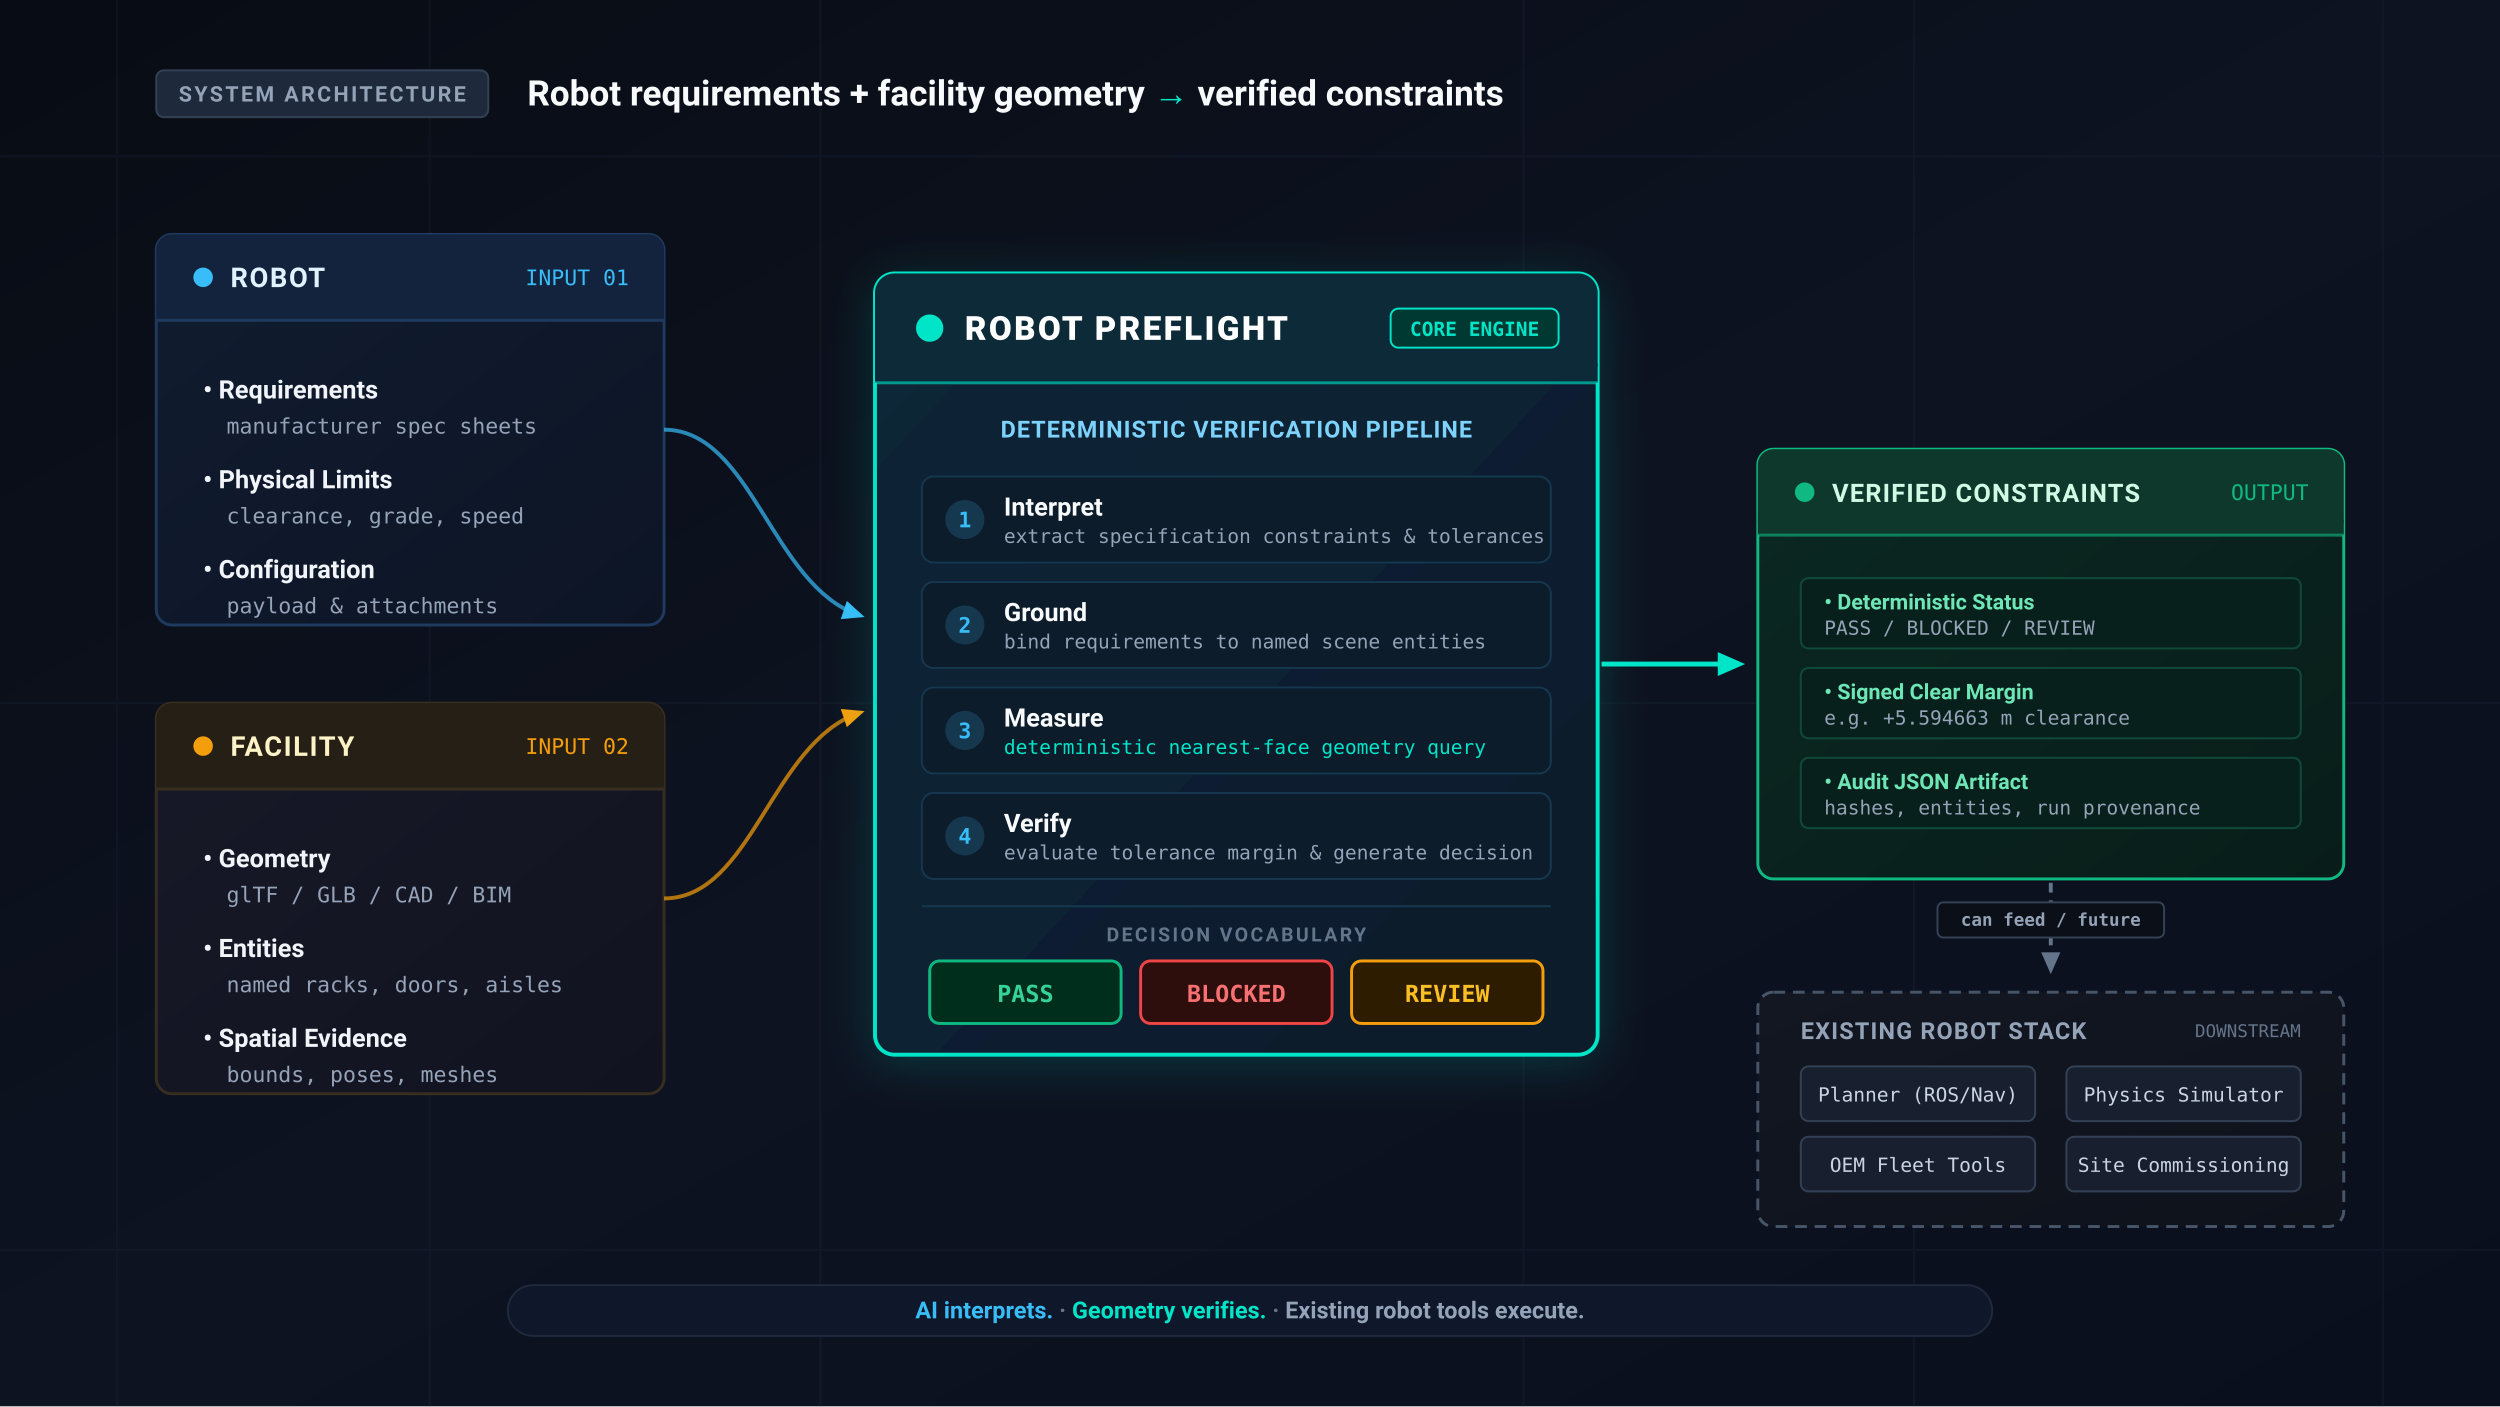
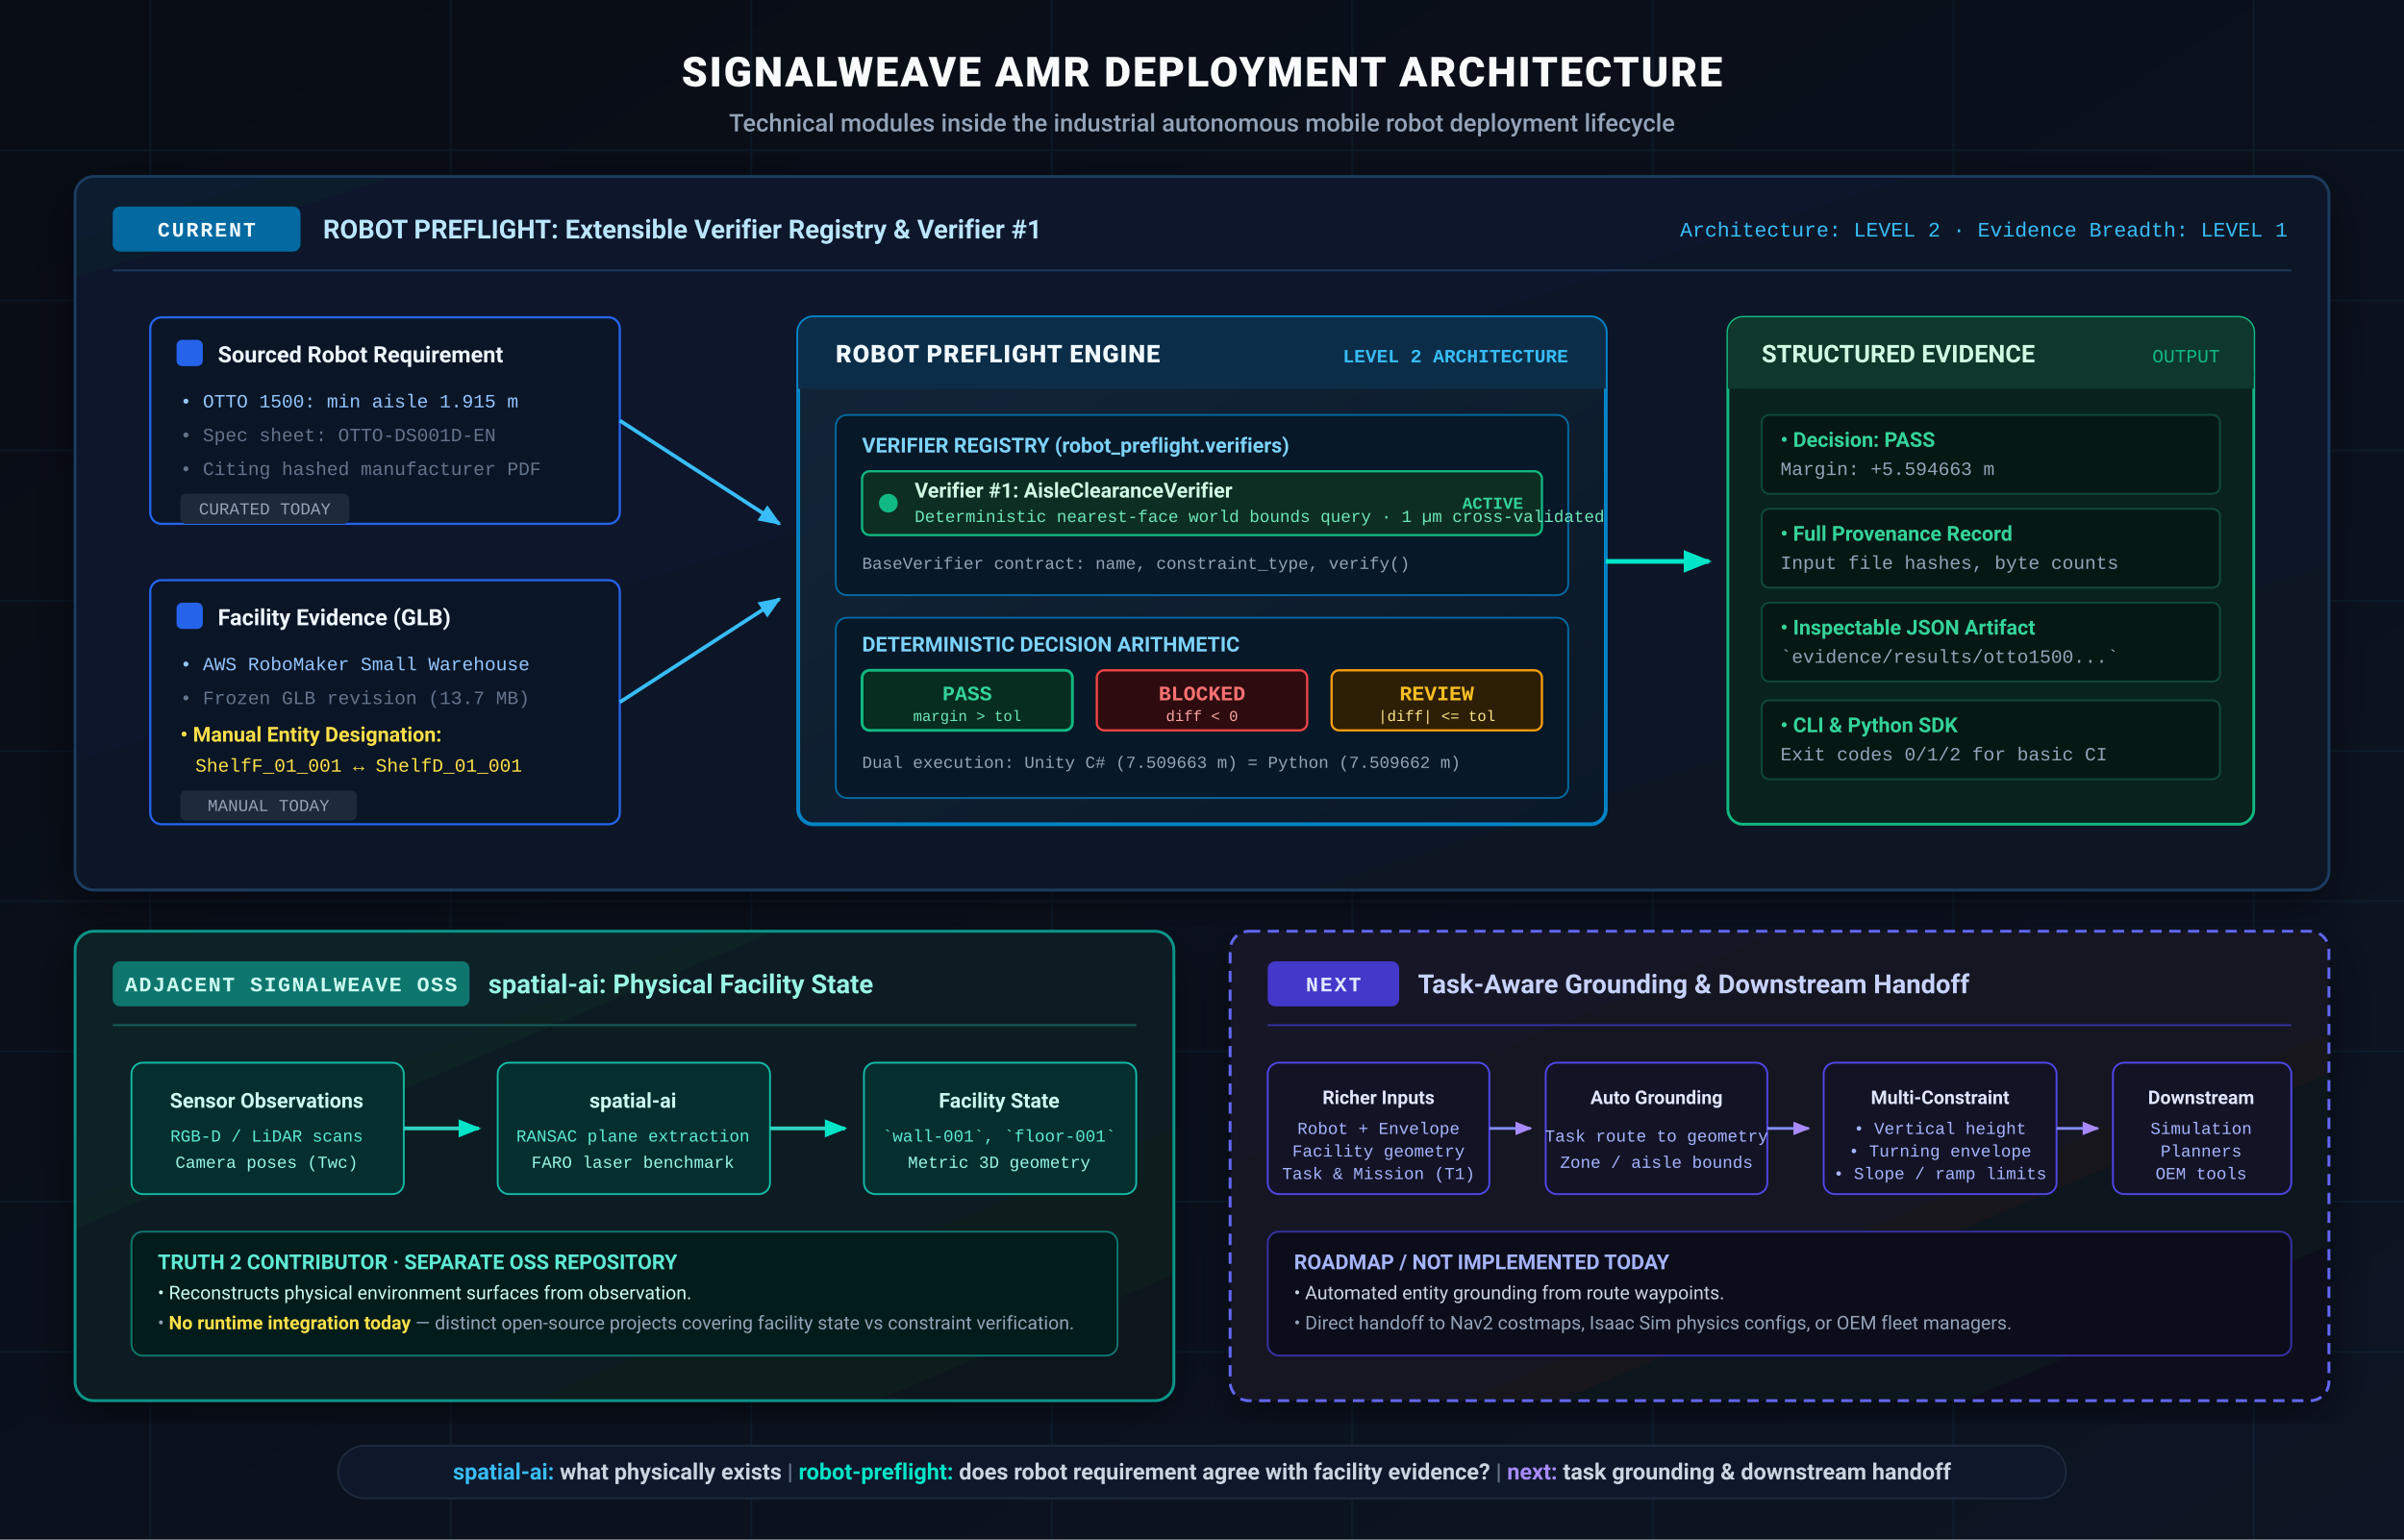
- <svg xmlns="http://www.w3.org/2000/svg" viewBox="0 0 1280 720" width="1280" height="720">
+ <svg xmlns="http://www.w3.org/2000/svg" viewBox="0 0 1280 820" width="1280" height="820">
  <defs>
    <linearGradient id="bg-grad" x1="0%" y1="0%" x2="100%" y2="100%">
      <stop offset="0%" stop-color="#080C14" />
-       <stop offset="50%" stop-color="#0D1321" />
-       <stop offset="100%" stop-color="#0A0F1D" />
-     </linearGradient>
-     <linearGradient id="card-input-robot" x1="0%" y1="0%" x2="100%" y2="100%">
-       <stop offset="0%" stop-color="#111C30" />
-       <stop offset="100%" stop-color="#0D1525" />
-     </linearGradient>
-     <linearGradient id="card-input-fac" x1="0%" y1="0%" x2="100%" y2="100%">
+       <stop offset="100%" stop-color="#0D1524" />
+     </linearGradient>
+     <linearGradient id="card-current" x1="0%" y1="0%" x2="100%" y2="100%">
+       <stop offset="0%" stop-color="#0E1A2D" />
+       <stop offset="100%" stop-color="#091322" />
+     </linearGradient>
+     <linearGradient id="card-adjacent" x1="0%" y1="0%" x2="100%" y2="100%">
+       <stop offset="0%" stop-color="#0E2328" />
+       <stop offset="100%" stop-color="#08181C" />
+     </linearGradient>
+     <linearGradient id="card-next" x1="0%" y1="0%" x2="100%" y2="100%">
      <stop offset="0%" stop-color="#181928" />
-       <stop offset="100%" stop-color="#121320" />
-     </linearGradient>
-     <linearGradient id="card-preflight" x1="0%" y1="0%" x2="100%" y2="100%">
-       <stop offset="0%" stop-color="#0E2638" />
-       <stop offset="100%" stop-color="#091A29" />
-     </linearGradient>
-     <linearGradient id="card-output" x1="0%" y1="0%" x2="100%" y2="100%">
-       <stop offset="0%" stop-color="#0B2822" />
-       <stop offset="100%" stop-color="#081D19" />
-     </linearGradient>
-     <linearGradient id="card-downstream" x1="0%" y1="0%" x2="100%" y2="100%">
-       <stop offset="0%" stop-color="#121722" />
-       <stop offset="100%" stop-color="#0E121B" />
-     </linearGradient>
-     <marker id="arrow-cyan" viewBox="0 0 10 10" refX="6" refY="5" markerWidth="7" markerHeight="7" orient="auto-start-reverse">
-       <path d="M 0 1.5 L 8 5 L 0 8.5 z" fill="#00E5C8" />
-     </marker>
-     <marker id="arrow-blue" viewBox="0 0 10 10" refX="6" refY="5" markerWidth="7" markerHeight="7" orient="auto-start-reverse">
-       <path d="M 0 1.5 L 8 5 L 0 8.5 z" fill="#38BDF8" />
-     </marker>
-     <marker id="arrow-amber" viewBox="0 0 10 10" refX="6" refY="5" markerWidth="7" markerHeight="7" orient="auto-start-reverse">
-       <path d="M 0 1.5 L 8 5 L 0 8.5 z" fill="#F59E0B" />
-     </marker>
-     <marker id="arrow-green" viewBox="0 0 10 10" refX="6" refY="5" markerWidth="7" markerHeight="7" orient="auto-start-reverse">
-       <path d="M 0 1.5 L 8 5 L 0 8.5 z" fill="#10B981" />
-     </marker>
-     <marker id="arrow-dashed" viewBox="0 0 10 10" refX="6" refY="5" markerWidth="7" markerHeight="7" orient="auto-start-reverse">
-       <path d="M 0 1.5 L 8 5 L 0 8.5 z" fill="#64748B" />
-     </marker>
-     <filter id="glow-preflight" x="-20%" y="-20%" width="140%" height="140%">
-       <feDropShadow dx="0" dy="4" stdDeviation="12" flood-color="#00E5C8" flood-opacity="0.18" />
+       <stop offset="100%" stop-color="#0E101A" />
+     </linearGradient>
+     <linearGradient id="card-core" x1="0%" y1="0%" x2="100%" y2="100%">
+       <stop offset="0%" stop-color="#122538" />
+       <stop offset="100%" stop-color="#0A1828" />
+     </linearGradient>
+     <filter id="shadow" x="-5%" y="-5%" width="110%" height="110%">
+       <feDropShadow dx="0" dy="8" stdDeviation="12" flood-color="#000000" flood-opacity="0.5" />
    </filter>
+     <marker id="arrow-blue" viewBox="0 0 10 10" refX="9" refY="5" markerWidth="6" markerHeight="6" orient="auto">
+       <path d="M 0 1 L 10 5 L 0 9 z" fill="#38BDF8" />
+     </marker>
+     <marker id="arrow-cyan" viewBox="0 0 10 10" refX="9" refY="5" markerWidth="6" markerHeight="6" orient="auto">
+       <path d="M 0 1 L 10 5 L 0 9 z" fill="#00E5C8" />
+     </marker>
+     <marker id="arrow-purple" viewBox="0 0 10 10" refX="9" refY="5" markerWidth="6" markerHeight="6" orient="auto">
+       <path d="M 0 1 L 10 5 L 0 9 z" fill="#A78BFA" />
+     </marker>
+     <marker id="arrow-slate" viewBox="0 0 10 10" refX="9" refY="5" markerWidth="6" markerHeight="6" orient="auto">
+       <path d="M 0 1 L 10 5 L 0 9 z" fill="#64748B" />
+     </marker>
  </defs>
  <style>
-     .mono { font-family: ui-monospace, SFMono-Regular, Menlo, Monaco, Consolas, monospace; }
-     .sans { font-family: ui-sans-serif, system-ui, -apple-system, BlinkMacSystemFont, "Segoe UI", Roboto, "Helvetica Neue", Arial, sans-serif; }
+     .sans { font-family: -apple-system, BlinkMacSystemFont, "Segoe UI", Roboto, "Helvetica Neue", Arial, sans-serif; }
+     .mono { font-family: "SFMono-Regular", Consolas, "Liberation Mono", Menlo, Courier, monospace; }
  </style>
-   <rect width="1280" height="720" fill="url(#bg-grad)" />
-   <g stroke="#1E293B" stroke-width="1" opacity="0.28">
-     <line x1="60" y1="0" x2="60" y2="720" />
-     <line x1="220" y1="0" x2="220" y2="720" />
-     <line x1="420" y1="0" x2="420" y2="720" />
-     <line x1="780" y1="0" x2="780" y2="720" />
-     <line x1="980" y1="0" x2="980" y2="720" />
-     <line x1="1220" y1="0" x2="1220" y2="720" />
+   <rect width="1280" height="820" fill="url(#bg-grad)" />
+   <g opacity="0.06" stroke="#38BDF8" stroke-width="1">
    <line x1="0" y1="80" x2="1280" y2="80" />
-     <line x1="0" y1="360" x2="1280" y2="360" />
+     <line x1="0" y1="160" x2="1280" y2="160" />
+     <line x1="0" y1="240" x2="1280" y2="240" />
+     <line x1="0" y1="320" x2="1280" y2="320" />
+     <line x1="0" y1="400" x2="1280" y2="400" />
+     <line x1="0" y1="480" x2="1280" y2="480" />
+     <line x1="0" y1="560" x2="1280" y2="560" />
    <line x1="0" y1="640" x2="1280" y2="640" />
-   </g>
-   <g transform="translate(80, 52)">
-     <rect x="0" y="-16" width="170" height="24" rx="4" fill="#1E293B" stroke="#334155" stroke-width="1" />
-     <text x="85" y="0" class="sans" font-size="11" font-weight="600" fill="#94A3B8" text-anchor="middle" letter-spacing="1.2">SYSTEM ARCHITECTURE</text>
-     <text x="190" y="2" class="sans" font-size="18" font-weight="600" fill="#F8FAFC">
-       Robot requirements + facility geometry <tspan fill="#00E5C8">→</tspan> verified constraints
-     </text>
-   </g>
-   <g transform="translate(80, 120)">
-     <rect width="260" height="200" rx="8" fill="url(#card-input-robot)" stroke="#1E3A5F" stroke-width="1.5" />
-     <rect width="260" height="44" rx="8" fill="#13233D" />
-     <rect y="36" width="260" height="8" fill="#13233D" />
-     <line x1="0" y1="44" x2="260" y2="44" stroke="#1E3A5F" stroke-width="1.5" />
-     <circle cx="24" cy="22" r="5" fill="#38BDF8" />
-     <text x="38" y="27" class="sans" font-size="14" font-weight="700" fill="#E0F2FE" letter-spacing="0.8">ROBOT</text>
-     <text x="242" y="26" class="mono" font-size="11" fill="#38BDF8" text-anchor="end">INPUT 01</text>
-     <g transform="translate(24, 68)">
-       <text x="0" y="16" class="sans" font-size="13" font-weight="600" fill="#F1F5F9">• Requirements</text>
-       <text x="12" y="34" class="mono" font-size="11" fill="#94A3B8">manufacturer spec sheets</text>
-       <text x="0" y="62" class="sans" font-size="13" font-weight="600" fill="#F1F5F9">• Physical Limits</text>
-       <text x="12" y="80" class="mono" font-size="11" fill="#94A3B8">clearance, grade, speed</text>
-       <text x="0" y="108" class="sans" font-size="13" font-weight="600" fill="#F1F5F9">• Configuration</text>
-       <text x="12" y="126" class="mono" font-size="11" fill="#94A3B8">payload &amp; attachments</text>
-     </g>
-   </g>
-   <g transform="translate(80, 360)">
-     <rect width="260" height="200" rx="8" fill="url(#card-input-fac)" stroke="#382E20" stroke-width="1.5" />
-     <rect width="260" height="44" rx="8" fill="#261F15" />
-     <rect y="36" width="260" height="8" fill="#261F15" />
-     <line x1="0" y1="44" x2="260" y2="44" stroke="#382E20" stroke-width="1.5" />
-     <circle cx="24" cy="22" r="5" fill="#F59E0B" />
-     <text x="38" y="27" class="sans" font-size="14" font-weight="700" fill="#FEF3C7" letter-spacing="0.8">FACILITY</text>
-     <text x="242" y="26" class="mono" font-size="11" fill="#F59E0B" text-anchor="end">INPUT 02</text>
-     <g transform="translate(24, 68)">
-       <text x="0" y="16" class="sans" font-size="13" font-weight="600" fill="#F1F5F9">• Geometry</text>
-       <text x="12" y="34" class="mono" font-size="11" fill="#94A3B8">glTF / GLB / CAD / BIM</text>
-       <text x="0" y="62" class="sans" font-size="13" font-weight="600" fill="#F1F5F9">• Entities</text>
-       <text x="12" y="80" class="mono" font-size="11" fill="#94A3B8">named racks, doors, aisles</text>
-       <text x="0" y="108" class="sans" font-size="13" font-weight="600" fill="#F1F5F9">• Spatial Evidence</text>
-       <text x="12" y="126" class="mono" font-size="11" fill="#94A3B8">bounds, poses, meshes</text>
-     </g>
-   </g>
-   <path d="M 340 220 C 385 220, 395 300, 440 315" fill="none" stroke="#38BDF8" stroke-width="2" stroke-opacity="0.7" marker-end="url(#arrow-blue)" />
-   <path d="M 340 460 C 385 460, 395 380, 440 365" fill="none" stroke="#F59E0B" stroke-width="2" stroke-opacity="0.7" marker-end="url(#arrow-amber)" />
-   <g transform="translate(448, 140)" filter="url(#glow-preflight)">
-     <rect width="370" height="400" rx="10" fill="url(#card-preflight)" stroke="#00E5C8" stroke-width="2" />
-     <rect width="370" height="56" rx="10" fill="#0A2A38" />
-     <rect y="46" width="370" height="10" fill="#0A2A38" />
-     <line x1="0" y1="56" x2="370" y2="56" stroke="#00E5C8" stroke-width="1.5" stroke-opacity="0.6" />
-     <circle cx="28" cy="28" r="7" fill="#00E5C8" />
-     <text x="46" y="34" class="sans" font-size="17" font-weight="800" fill="#FFFFFF" letter-spacing="1.2">ROBOT PREFLIGHT</text>
-     <rect x="264" y="18" width="86" height="20" rx="4" fill="#003830" stroke="#00E5C8" stroke-width="1" />
-     <text x="307" y="32" class="mono" font-size="10" font-weight="700" fill="#00E5C8" text-anchor="middle">CORE ENGINE</text>
-     <text x="185" y="84" class="sans" font-size="12" font-weight="600" fill="#7DD3FC" text-anchor="middle" letter-spacing="0.5">
-       DETERMINISTIC VERIFICATION PIPELINE
-     </text>
-     <g transform="translate(24, 104)">
-       <rect x="0" y="0" width="322" height="44" rx="6" fill="#0B1B29" stroke="#163750" stroke-width="1" />
-       <circle cx="22" cy="22" r="10" fill="#163750" />
-       <text x="22" y="26" class="mono" font-size="11" font-weight="700" fill="#38BDF8" text-anchor="middle">1</text>
-       <text x="42" y="20" class="sans" font-size="13" font-weight="700" fill="#F8FAFC">Interpret</text>
-       <text x="42" y="34" class="mono" font-size="10" fill="#94A3B8">extract specification constraints &amp; tolerances</text>
-       <rect x="0" y="54" width="322" height="44" rx="6" fill="#0B1B29" stroke="#163750" stroke-width="1" />
-       <circle cx="22" cy="76" r="10" fill="#163750" />
-       <text x="22" y="80" class="mono" font-size="11" font-weight="700" fill="#38BDF8" text-anchor="middle">2</text>
-       <text x="42" y="74" class="sans" font-size="13" font-weight="700" fill="#F8FAFC">Ground</text>
-       <text x="42" y="88" class="mono" font-size="10" fill="#94A3B8">bind requirements to named scene entities</text>
-       <rect x="0" y="108" width="322" height="44" rx="6" fill="#0B1B29" stroke="#163750" stroke-width="1" />
-       <circle cx="22" cy="130" r="10" fill="#163750" />
-       <text x="22" y="134" class="mono" font-size="11" font-weight="700" fill="#38BDF8" text-anchor="middle">3</text>
-       <text x="42" y="128" class="sans" font-size="13" font-weight="700" fill="#F8FAFC">Measure</text>
-       <text x="42" y="142" class="mono" font-size="10" fill="#00E5C8">deterministic nearest-face geometry query</text>
-       <rect x="0" y="162" width="322" height="44" rx="6" fill="#0B1B29" stroke="#163750" stroke-width="1" />
-       <circle cx="22" cy="184" r="10" fill="#163750" />
-       <text x="22" y="188" class="mono" font-size="11" font-weight="700" fill="#38BDF8" text-anchor="middle">4</text>
-       <text x="42" y="182" class="sans" font-size="13" font-weight="700" fill="#F8FAFC">Verify</text>
-       <text x="42" y="196" class="mono" font-size="10" fill="#94A3B8">evaluate tolerance margin &amp; generate decision</text>
-     </g>
-     <g transform="translate(24, 324)">
-       <line x1="0" y1="0" x2="322" y2="0" stroke="#163750" stroke-width="1" />
-       <text x="161" y="18" class="sans" font-size="10" font-weight="700" fill="#64748B" text-anchor="middle" letter-spacing="1.2">DECISION VOCABULARY</text>
-       <rect x="4" y="28" width="98" height="32" rx="5" fill="#062D1F" stroke="#10B981" stroke-width="1.5" />
-       <text x="53" y="49" class="mono" font-size="12" font-weight="800" fill="#34D399" text-anchor="middle">PASS</text>
-       <rect x="112" y="28" width="98" height="32" rx="5" fill="#2D0B0E" stroke="#EF4444" stroke-width="1.5" />
-       <text x="161" y="49" class="mono" font-size="12" font-weight="800" fill="#F87171" text-anchor="middle">BLOCKED</text>
-       <rect x="220" y="28" width="98" height="32" rx="5" fill="#2D1F06" stroke="#F59E0B" stroke-width="1.5" />
-       <text x="269" y="49" class="mono" font-size="12" font-weight="800" fill="#FBBF24" text-anchor="middle">REVIEW</text>
-     </g>
-   </g>
-   <path d="M 820 340 L 890 340" fill="none" stroke="#00E5C8" stroke-width="2.5" marker-end="url(#arrow-cyan)" />
-   <g transform="translate(900, 230)">
-     <rect width="300" height="220" rx="8" fill="url(#card-output)" stroke="#10B981" stroke-width="1.5" />
-     <rect width="300" height="44" rx="8" fill="#0D382B" />
-     <rect y="36" width="300" height="8" fill="#0D382B" />
-     <line x1="0" y1="44" x2="300" y2="44" stroke="#10B981" stroke-width="1.5" stroke-opacity="0.6" />
-     <circle cx="24" cy="22" r="5" fill="#10B981" />
-     <text x="38" y="27" class="sans" font-size="13" font-weight="700" fill="#D1FAE5" letter-spacing="0.6">VERIFIED CONSTRAINTS</text>
-     <text x="282" y="26" class="mono" font-size="11" fill="#10B981" text-anchor="end">OUTPUT</text>
-     <g transform="translate(22, 66)">
-       <rect x="0" y="0" width="256" height="36" rx="4" fill="#08201B" stroke="#0F4A38" stroke-width="1" />
-       <text x="12" y="16" class="sans" font-size="11" font-weight="700" fill="#6EE7B7">• Deterministic Status</text>
-       <text x="12" y="29" class="mono" font-size="10" fill="#94A3B8">PASS / BLOCKED / REVIEW</text>
-       <rect x="0" y="46" width="256" height="36" rx="4" fill="#08201B" stroke="#0F4A38" stroke-width="1" />
-       <text x="12" y="62" class="sans" font-size="11" font-weight="700" fill="#6EE7B7">• Signed Clear Margin</text>
-       <text x="12" y="75" class="mono" font-size="10" fill="#94A3B8">e.g. +5.594663 m clearance</text>
-       <rect x="0" y="92" width="256" height="36" rx="4" fill="#08201B" stroke="#0F4A38" stroke-width="1" />
-       <text x="12" y="108" class="sans" font-size="11" font-weight="700" fill="#6EE7B7">• Audit JSON Artifact</text>
-       <text x="12" y="121" class="mono" font-size="10" fill="#94A3B8">hashes, entities, run provenance</text>
-     </g>
-   </g>
-   <path d="M 1050 452 L 1050 496" fill="none" stroke="#64748B" stroke-width="2" stroke-dasharray="5 4" marker-end="url(#arrow-dashed)" />
-   <rect x="992" y="462" width="116" height="18" rx="3" fill="#0B0F17" stroke="#334155" stroke-width="1" />
-   <text x="1050" y="474" class="mono" font-size="9" font-weight="600" fill="#94A3B8" text-anchor="middle">can feed / future</text>
-   <g transform="translate(900, 508)">
-     <rect width="300" height="120" rx="8" fill="url(#card-downstream)" stroke="#475569" stroke-width="1.5" stroke-dasharray="6 4" />
-     <g transform="translate(22, 24)">
-       <text x="0" y="0" class="sans" font-size="12" font-weight="700" fill="#94A3B8" letter-spacing="0.6">EXISTING ROBOT STACK</text>
-       <text x="256" y="-1" class="mono" font-size="9" fill="#64748B" text-anchor="end">DOWNSTREAM</text>
-       <g transform="translate(0, 14)">
-         <rect x="0" y="0" width="120" height="28" rx="4" fill="#182030" stroke="#334155" stroke-width="1" />
-         <text x="60" y="18" class="mono" font-size="10" fill="#CBD5E1" text-anchor="middle">Planner (ROS/Nav)</text>
-         <rect x="136" y="0" width="120" height="28" rx="4" fill="#182030" stroke="#334155" stroke-width="1" />
-         <text x="196" y="18" class="mono" font-size="10" fill="#CBD5E1" text-anchor="middle">Physics Simulator</text>
-         <rect x="0" y="36" width="120" height="28" rx="4" fill="#182030" stroke="#334155" stroke-width="1" />
-         <text x="60" y="54" class="mono" font-size="10" fill="#CBD5E1" text-anchor="middle">OEM Fleet Tools</text>
-         <rect x="136" y="36" width="120" height="28" rx="4" fill="#182030" stroke="#334155" stroke-width="1" />
-         <text x="196" y="54" class="mono" font-size="10" fill="#CBD5E1" text-anchor="middle">Site Commissioning</text>
-       </g>
-     </g>
-   </g>
-   <g transform="translate(640, 674)">
-     <rect x="-380" y="-16" width="760" height="26" rx="13" fill="#0F172A" stroke="#1E293B" stroke-width="1" />
-     <text x="0" y="1" class="sans" font-size="12" font-weight="600" fill="#94A3B8" text-anchor="middle">
-       <tspan fill="#38BDF8">AI interprets.</tspan>
-       <tspan fill="#64748B">  ·  </tspan>
-       <tspan fill="#00E5C8">Geometry verifies.</tspan>
-       <tspan fill="#64748B">  ·  </tspan>
-       <tspan fill="#94A3B8">Existing robot tools execute.</tspan>
+     <line x1="0" y1="720" x2="1280" y2="720" />
+     <line x1="80" y1="0" x2="80" y2="820" />
+     <line x1="240" y1="0" x2="240" y2="820" />
+     <line x1="400" y1="0" x2="400" y2="820" />
+     <line x1="560" y1="0" x2="560" y2="820" />
+     <line x1="720" y1="0" x2="720" y2="820" />
+     <line x1="880" y1="0" x2="880" y2="820" />
+     <line x1="1040" y1="0" x2="1040" y2="820" />
+     <line x1="1200" y1="0" x2="1200" y2="820" />
+   </g>
+   <g transform="translate(640, 46)">
+     <text x="0" y="0" class="sans" font-size="22" font-weight="800" fill="#F8FAFC" text-anchor="middle" letter-spacing="1">
+       SIGNALWEAVE AMR DEPLOYMENT ARCHITECTURE
+     </text>
+     <text x="0" y="24" class="sans" font-size="13" font-weight="500" fill="#94A3B8" text-anchor="middle">
+       Technical modules inside the industrial autonomous mobile robot deployment lifecycle
+     </text>
+   </g>
+   <g transform="translate(40, 94)">
+     <rect width="1200" height="380" rx="10" fill="url(#card-current)" stroke="#1E3A5F" stroke-width="1.5" filter="url(#shadow)" />
+     <rect x="20" y="16" width="100" height="24" rx="4" fill="#0369A1" />
+     <text x="70" y="32" class="mono" font-size="11" font-weight="800" fill="#F0F9FF" text-anchor="middle" letter-spacing="1">CURRENT</text>
+     <text x="132" y="33" class="sans" font-size="14" font-weight="700" fill="#BAE6FD">
+       ROBOT PREFLIGHT: Extensible Verifier Registry &amp; Verifier #1
+     </text>
+     <text x="1178" y="32" class="mono" font-size="11" fill="#38BDF8" text-anchor="end">
+       Architecture: LEVEL 2 · Evidence Breadth: LEVEL 1
+     </text>
+     <line x1="20" y1="50" x2="1180" y2="50" stroke="#1E3A5F" stroke-width="1" />
+     <g transform="translate(40, 75)">
+       <rect width="250" height="110" rx="6" fill="#0A1526" stroke="#2563EB" stroke-width="1.2" />
+       <rect x="14" y="12" width="14" height="14" rx="3" fill="#2563EB" />
+       <text x="36" y="24" class="sans" font-size="12" font-weight="700" fill="#EFF6FF">Sourced Robot Requirement</text>
+       <text x="16" y="48" class="mono" font-size="10" fill="#93C5FD">• OTTO 1500: min aisle 1.915 m</text>
+       <text x="16" y="66" class="mono" font-size="10" fill="#64748B">• Spec sheet: OTTO-DS001D-EN</text>
+       <text x="16" y="84" class="mono" font-size="10" fill="#64748B">• Citing hashed manufacturer PDF</text>
+       <rect x="16" y="94" width="90" height="16" rx="3" fill="#1E293B" />
+       <text x="61" y="105" class="mono" font-size="9" fill="#94A3B8" text-anchor="middle">CURATED TODAY</text>
+     </g>
+     <g transform="translate(40, 215)">
+       <rect width="250" height="130" rx="6" fill="#0A1526" stroke="#2563EB" stroke-width="1.2" />
+       <rect x="14" y="12" width="14" height="14" rx="3" fill="#2563EB" />
+       <text x="36" y="24" class="sans" font-size="12" font-weight="700" fill="#EFF6FF">Facility Evidence (GLB)</text>
+       <text x="16" y="48" class="mono" font-size="10" fill="#93C5FD">• AWS RoboMaker Small Warehouse</text>
+       <text x="16" y="66" class="mono" font-size="10" fill="#64748B">• Frozen GLB revision (13.7 MB)</text>
+       <text x="16" y="86" class="sans" font-size="11" font-weight="600" fill="#FDE047">• Manual Entity Designation:</text>
+       <text x="24" y="102" class="mono" font-size="10" fill="#FDE047">ShelfF_01_001 ↔ ShelfD_01_001</text>
+       <rect x="16" y="112" width="94" height="16" rx="3" fill="#1E293B" />
+       <text x="63" y="123" class="mono" font-size="9" fill="#94A3B8" text-anchor="middle">MANUAL TODAY</text>
+     </g>
+     <path d="M 290 130 L 375 185" fill="none" stroke="#38BDF8" stroke-width="2" marker-end="url(#arrow-blue)" />
+     <path d="M 290 280 L 375 225" fill="none" stroke="#38BDF8" stroke-width="2" marker-end="url(#arrow-blue)" />
+     <g transform="translate(385, 75)">
+       <rect width="430" height="270" rx="8" fill="url(#card-core)" stroke="#0284C7" stroke-width="2" />
+       <rect width="430" height="38" rx="8" fill="#0C2D48" />
+       <rect y="30" width="430" height="8" fill="#0C2D48" />
+       <text x="20" y="24" class="sans" font-size="13" font-weight="800" fill="#F0F9FF" letter-spacing="0.5">ROBOT PREFLIGHT ENGINE</text>
+       <text x="410" y="24" class="mono" font-size="10" font-weight="700" fill="#38BDF8" text-anchor="end">LEVEL 2 ARCHITECTURE</text>
+       <g transform="translate(20, 52)">
+         <rect width="390" height="96" rx="6" fill="#071828" stroke="#0369A1" stroke-width="1" />
+         <text x="14" y="20" class="sans" font-size="11" font-weight="700" fill="#7DD3FC">VERIFIER REGISTRY (robot_preflight.verifiers)</text>
+         <rect x="14" y="30" width="362" height="34" rx="4" fill="#0D2E22" stroke="#10B981" stroke-width="1.2" />
+         <circle cx="28" cy="47" r="5" fill="#10B981" />
+         <text x="42" y="44" class="sans" font-size="11" font-weight="700" fill="#D1FAE5">Verifier #1: AisleClearanceVerifier</text>
+         <text x="42" y="57" class="mono" font-size="9" fill="#6EE7B7">Deterministic nearest-face world bounds query · 1 µm cross-validated</text>
+         <text x="366" y="50" class="mono" font-size="9" font-weight="800" fill="#34D399" text-anchor="end">ACTIVE</text>
+         <text x="14" y="82" class="mono" font-size="9" fill="#94A3B8">BaseVerifier contract: name, constraint_type, verify()</text>
+       </g>
+       <g transform="translate(20, 160)">
+         <rect width="390" height="96" rx="6" fill="#071828" stroke="#0369A1" stroke-width="1" />
+         <text x="14" y="18" class="sans" font-size="11" font-weight="700" fill="#7DD3FC">DETERMINISTIC DECISION ARITHMETIC</text>
+         <g transform="translate(14, 28)">
+           <rect x="0" y="0" width="112" height="32" rx="4" fill="#062D1F" stroke="#10B981" stroke-width="1.5" />
+           <text x="56" y="16" class="mono" font-size="11" font-weight="800" fill="#34D399" text-anchor="middle">PASS</text>
+           <text x="56" y="27" class="mono" font-size="8" fill="#6EE7B7" text-anchor="middle">margin &gt; tol</text>
+           <rect x="125" y="0" width="112" height="32" rx="4" fill="#2D0B0E" stroke="#EF4444" stroke-width="1.2" />
+           <text x="181" y="16" class="mono" font-size="11" font-weight="800" fill="#F87171" text-anchor="middle">BLOCKED</text>
+           <text x="181" y="27" class="mono" font-size="8" fill="#FCA5A5" text-anchor="middle">diff &lt; 0</text>
+           <rect x="250" y="0" width="112" height="32" rx="4" fill="#2D1F06" stroke="#F59E0B" stroke-width="1.2" />
+           <text x="306" y="16" class="mono" font-size="11" font-weight="800" fill="#FBBF24" text-anchor="middle">REVIEW</text>
+           <text x="306" y="27" class="mono" font-size="8" fill="#FDE68A" text-anchor="middle">|diff| &lt;= tol</text>
+         </g>
+         <text x="14" y="80" class="mono" font-size="9" fill="#94A3B8">Dual execution: Unity C# (7.509663 m) = Python (7.509662 m)</text>
+       </g>
+     </g>
+     <path d="M 815 205 L 870 205" fill="none" stroke="#00E5C8" stroke-width="2.5" marker-end="url(#arrow-cyan)" />
+     <g transform="translate(880, 75)">
+       <rect width="280" height="270" rx="8" fill="#0A221C" stroke="#10B981" stroke-width="1.5" />
+       <rect width="280" height="38" rx="8" fill="#0D382B" />
+       <rect y="30" width="280" height="8" fill="#0D382B" />
+       <text x="18" y="24" class="sans" font-size="13" font-weight="700" fill="#D1FAE5">STRUCTURED EVIDENCE</text>
+       <text x="262" y="24" class="mono" font-size="10" fill="#10B981" text-anchor="end">OUTPUT</text>
+       <g transform="translate(18, 52)">
+         <rect width="244" height="42" rx="4" fill="#061814" stroke="#0F4A38" stroke-width="1" />
+         <text x="10" y="17" class="sans" font-size="11" font-weight="700" fill="#34D399">• Decision: PASS</text>
+         <text x="10" y="32" class="mono" font-size="10" fill="#94A3B8">Margin: +5.594663 m</text>
+         <rect y="50" width="244" height="42" rx="4" fill="#061814" stroke="#0F4A38" stroke-width="1" />
+         <text x="10" y="67" class="sans" font-size="11" font-weight="700" fill="#34D399">• Full Provenance Record</text>
+         <text x="10" y="82" class="mono" font-size="10" fill="#94A3B8">Input file hashes, byte counts</text>
+         <rect y="100" width="244" height="42" rx="4" fill="#061814" stroke="#0F4A38" stroke-width="1" />
+         <text x="10" y="117" class="sans" font-size="11" font-weight="700" fill="#34D399">• Inspectable JSON Artifact</text>
+         <text x="10" y="132" class="mono" font-size="10" fill="#94A3B8">`evidence/results/otto1500...`</text>
+         <rect y="152" width="244" height="42" rx="4" fill="#061814" stroke="#0F4A38" stroke-width="1" />
+         <text x="10" y="169" class="sans" font-size="11" font-weight="700" fill="#34D399">• CLI &amp; Python SDK</text>
+         <text x="10" y="184" class="mono" font-size="10" fill="#94A3B8">Exit codes 0/1/2 for basic CI</text>
+       </g>
+     </g>
+   </g>
+   <g transform="translate(40, 496)">
+     <rect width="585" height="250" rx="10" fill="url(#card-adjacent)" stroke="#0D9488" stroke-width="1.5" filter="url(#shadow)" />
+     <rect x="20" y="16" width="190" height="24" rx="4" fill="#0F766E" />
+     <text x="115" y="32" class="mono" font-size="11" font-weight="800" fill="#CCFBF1" text-anchor="middle" letter-spacing="0.8">ADJACENT SIGNALWEAVE OSS</text>
+     <text x="220" y="33" class="sans" font-size="14" font-weight="700" fill="#99F6E4">
+       spatial-ai: Physical Facility State
+     </text>
+     <line x1="20" y1="50" x2="565" y2="50" stroke="#115E59" stroke-width="1" />
+     <g transform="translate(30, 70)">
+       <rect width="145" height="70" rx="6" fill="#042F2E" stroke="#14B8A6" stroke-width="1" />
+       <text x="72" y="24" class="sans" font-size="11" font-weight="700" fill="#CCFBF1" text-anchor="middle">Sensor Observations</text>
+       <text x="72" y="42" class="mono" font-size="9" fill="#5EEAD4" text-anchor="middle">RGB-D / LiDAR scans</text>
+       <text x="72" y="56" class="mono" font-size="9" fill="#99F6E4" text-anchor="middle">Camera poses (Twc)</text>
+       <path d="M 145 35 L 185 35" fill="none" stroke="#2DD4BF" stroke-width="2" marker-end="url(#arrow-cyan)" />
+       <g transform="translate(195, 0)">
+         <rect width="145" height="70" rx="6" fill="#042F2E" stroke="#14B8A6" stroke-width="1" />
+         <text x="72" y="24" class="sans" font-size="11" font-weight="700" fill="#CCFBF1" text-anchor="middle">spatial-ai</text>
+         <text x="72" y="42" class="mono" font-size="9" fill="#5EEAD4" text-anchor="middle">RANSAC plane extraction</text>
+         <text x="72" y="56" class="mono" font-size="9" fill="#99F6E4" text-anchor="middle">FARO laser benchmark</text>
+       </g>
+       <path d="M 340 35 L 380 35" fill="none" stroke="#2DD4BF" stroke-width="2" marker-end="url(#arrow-cyan)" />
+       <g transform="translate(390, 0)">
+         <rect width="145" height="70" rx="6" fill="#042F2E" stroke="#14B8A6" stroke-width="1" />
+         <text x="72" y="24" class="sans" font-size="11" font-weight="700" fill="#CCFBF1" text-anchor="middle">Facility State</text>
+         <text x="72" y="42" class="mono" font-size="9" fill="#5EEAD4" text-anchor="middle">`wall-001`, `floor-001`</text>
+         <text x="72" y="56" class="mono" font-size="9" fill="#99F6E4" text-anchor="middle">Metric 3D geometry</text>
+       </g>
+     </g>
+     <g transform="translate(30, 160)">
+       <rect width="525" height="66" rx="6" fill="#021C1B" stroke="#0F766E" stroke-width="1" />
+       <text x="14" y="20" class="sans" font-size="11" font-weight="700" fill="#5EEAD4">TRUTH 2 CONTRIBUTOR · SEPARATE OSS REPOSITORY</text>
+       <text x="14" y="36" class="sans" font-size="10" fill="#CCFBF1">
+         • Reconstructs physical environment surfaces from observation.
+       </text>
+       <text x="14" y="52" class="sans" font-size="10" fill="#94A3B8">
+         • <tspan fill="#FDE047" font-weight="700">No runtime integration today</tspan> — distinct open-source projects covering facility state vs constraint verification.
+       </text>
+     </g>
+   </g>
+   <g transform="translate(655, 496)">
+     <rect width="585" height="250" rx="10" fill="url(#card-next)" stroke="#6366F1" stroke-width="1.5" stroke-dasharray="6 4" filter="url(#shadow)" />
+     <rect x="20" y="16" width="70" height="24" rx="4" fill="#4338CA" />
+     <text x="55" y="32" class="mono" font-size="11" font-weight="800" fill="#E0E7FF" text-anchor="middle" letter-spacing="1">NEXT</text>
+     <text x="100" y="33" class="sans" font-size="14" font-weight="700" fill="#C7D2FE">
+       Task-Aware Grounding &amp; Downstream Handoff
+     </text>
+     <line x1="20" y1="50" x2="565" y2="50" stroke="#3730A3" stroke-width="1" />
+     <g transform="translate(20, 70)">
+       <rect width="118" height="70" rx="6" fill="#131326" stroke="#4F46E5" stroke-width="1" />
+       <text x="59" y="22" class="sans" font-size="10" font-weight="700" fill="#E0E7FF" text-anchor="middle">Richer Inputs</text>
+       <text x="59" y="38" class="mono" font-size="9" fill="#A5B4FC" text-anchor="middle">Robot + Envelope</text>
+       <text x="59" y="50" class="mono" font-size="9" fill="#A5B4FC" text-anchor="middle">Facility geometry</text>
+       <text x="59" y="62" class="mono" font-size="9" fill="#A5B4FC" text-anchor="middle">Task &amp; Mission (T1)</text>
+       <path d="M 118 35 L 140 35" fill="none" stroke="#818CF8" stroke-width="1.5" marker-end="url(#arrow-purple)" />
+       <g transform="translate(148, 0)">
+         <rect width="118" height="70" rx="6" fill="#131326" stroke="#4F46E5" stroke-width="1" />
+         <text x="59" y="22" class="sans" font-size="10" font-weight="700" fill="#E0E7FF" text-anchor="middle">Auto Grounding</text>
+         <text x="59" y="42" class="mono" font-size="9" fill="#A5B4FC" text-anchor="middle">Task route to geometry</text>
+         <text x="59" y="56" class="mono" font-size="9" fill="#A5B4FC" text-anchor="middle">Zone / aisle bounds</text>
+       </g>
+       <path d="M 266 35 L 288 35" fill="none" stroke="#818CF8" stroke-width="1.5" marker-end="url(#arrow-purple)" />
+       <g transform="translate(296, 0)">
+         <rect width="124" height="70" rx="6" fill="#131326" stroke="#4F46E5" stroke-width="1" />
+         <text x="62" y="22" class="sans" font-size="10" font-weight="700" fill="#E0E7FF" text-anchor="middle">Multi-Constraint</text>
+         <text x="62" y="38" class="mono" font-size="9" fill="#A5B4FC" text-anchor="middle">• Vertical height</text>
+         <text x="62" y="50" class="mono" font-size="9" fill="#A5B4FC" text-anchor="middle">• Turning envelope</text>
+         <text x="62" y="62" class="mono" font-size="9" fill="#A5B4FC" text-anchor="middle">• Slope / ramp limits</text>
+       </g>
+       <path d="M 420 35 L 442 35" fill="none" stroke="#818CF8" stroke-width="1.5" marker-end="url(#arrow-purple)" />
+       <g transform="translate(450, 0)">
+         <rect width="95" height="70" rx="6" fill="#131326" stroke="#4F46E5" stroke-width="1" />
+         <text x="47" y="22" class="sans" font-size="10" font-weight="700" fill="#E0E7FF" text-anchor="middle">Downstream</text>
+         <text x="47" y="38" class="mono" font-size="9" fill="#A5B4FC" text-anchor="middle">Simulation</text>
+         <text x="47" y="50" class="mono" font-size="9" fill="#A5B4FC" text-anchor="middle">Planners</text>
+         <text x="47" y="62" class="mono" font-size="9" fill="#A5B4FC" text-anchor="middle">OEM tools</text>
+       </g>
+     </g>
+     <g transform="translate(20, 160)">
+       <rect width="545" height="66" rx="6" fill="#0C0D1B" stroke="#3730A3" stroke-width="1" />
+       <text x="14" y="20" class="sans" font-size="11" font-weight="700" fill="#A5B4FC">ROADMAP / NOT IMPLEMENTED TODAY</text>
+       <text x="14" y="36" class="sans" font-size="10" fill="#CBD5E1">
+         • Automated entity grounding from route waypoints.
+       </text>
+       <text x="14" y="52" class="sans" font-size="10" fill="#94A3B8">
+         • Direct handoff to Nav2 costmaps, Isaac Sim physics configs, or OEM fleet managers.
+       </text>
+     </g>
+   </g>
+   <g transform="translate(640, 786)">
+     <rect x="-460" y="-16" width="920" height="28" rx="14" fill="#0F172A" stroke="#1E293B" stroke-width="1" />
+     <text x="0" y="2" class="sans" font-size="12" font-weight="600" fill="#94A3B8" text-anchor="middle">
+       <tspan fill="#38BDF8">spatial-ai:</tspan>
+       <tspan fill="#CBD5E1"> what physically exists </tspan>
+       <tspan fill="#64748B">  |  </tspan>
+       <tspan fill="#00E5C8">robot-preflight:</tspan>
+       <tspan fill="#CBD5E1"> does robot requirement agree with facility evidence? </tspan>
+       <tspan fill="#64748B">  |  </tspan>
+       <tspan fill="#A78BFA">next:</tspan>
+       <tspan fill="#CBD5E1"> task grounding &amp; downstream handoff</tspan>
    </text>
  </g>
</svg>
